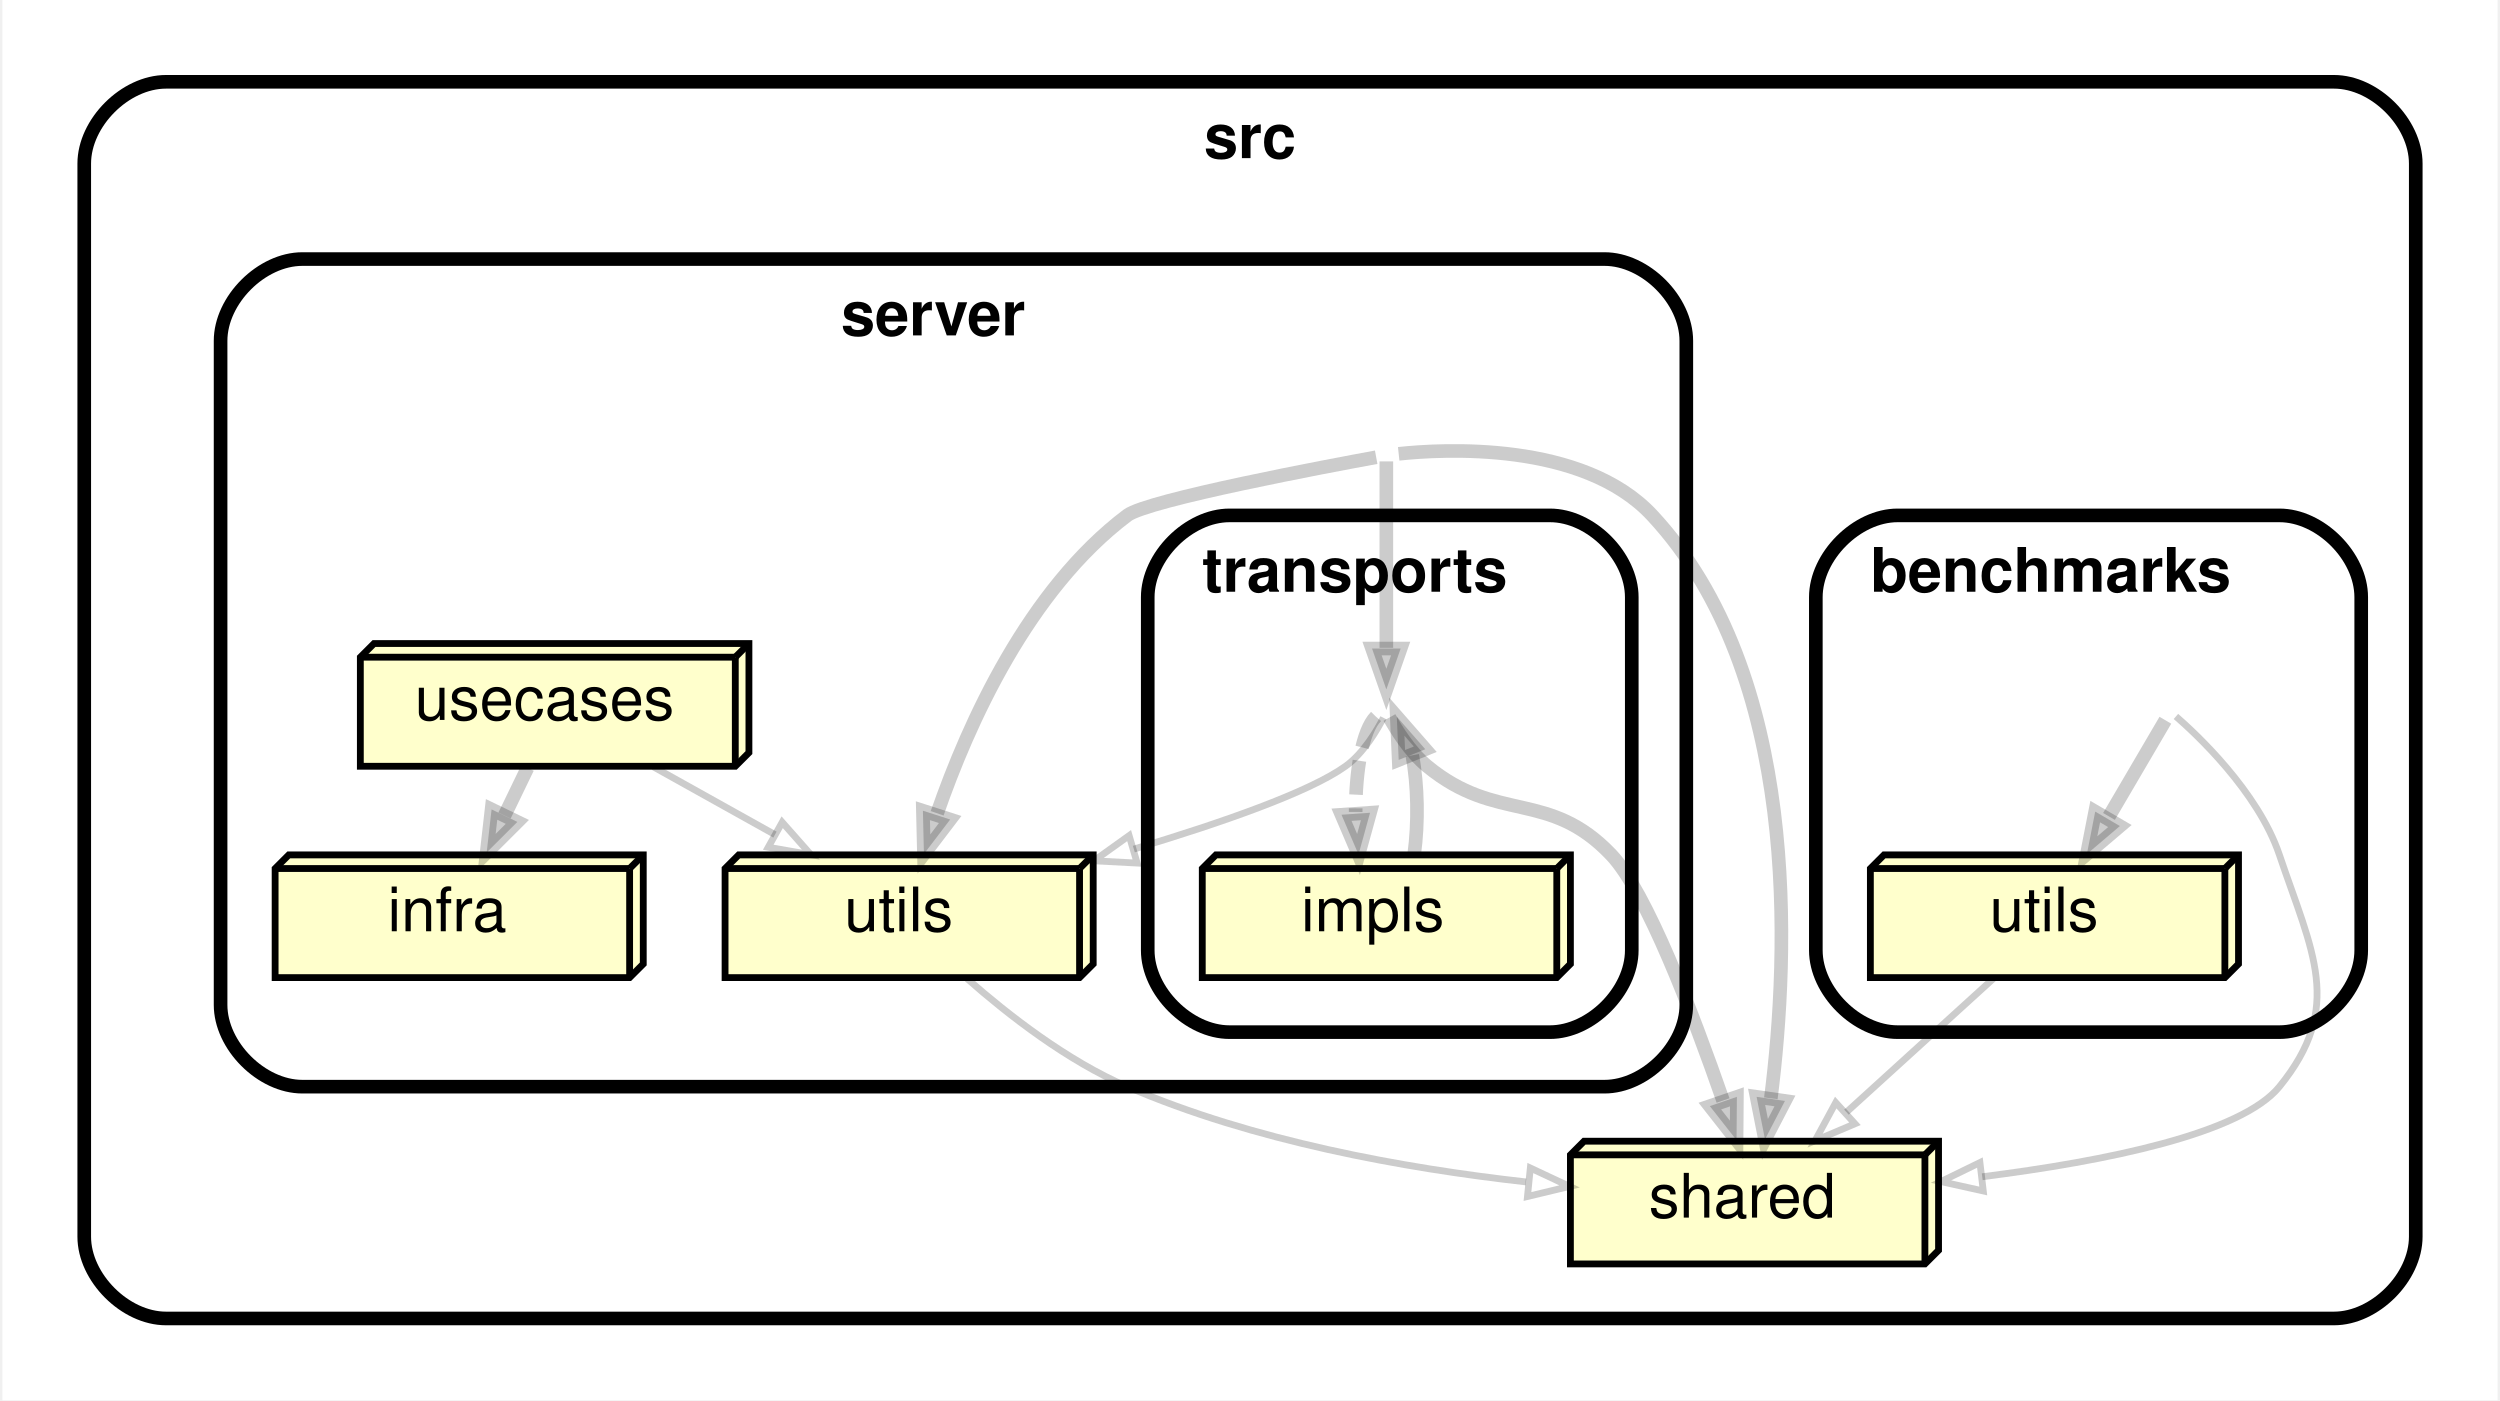
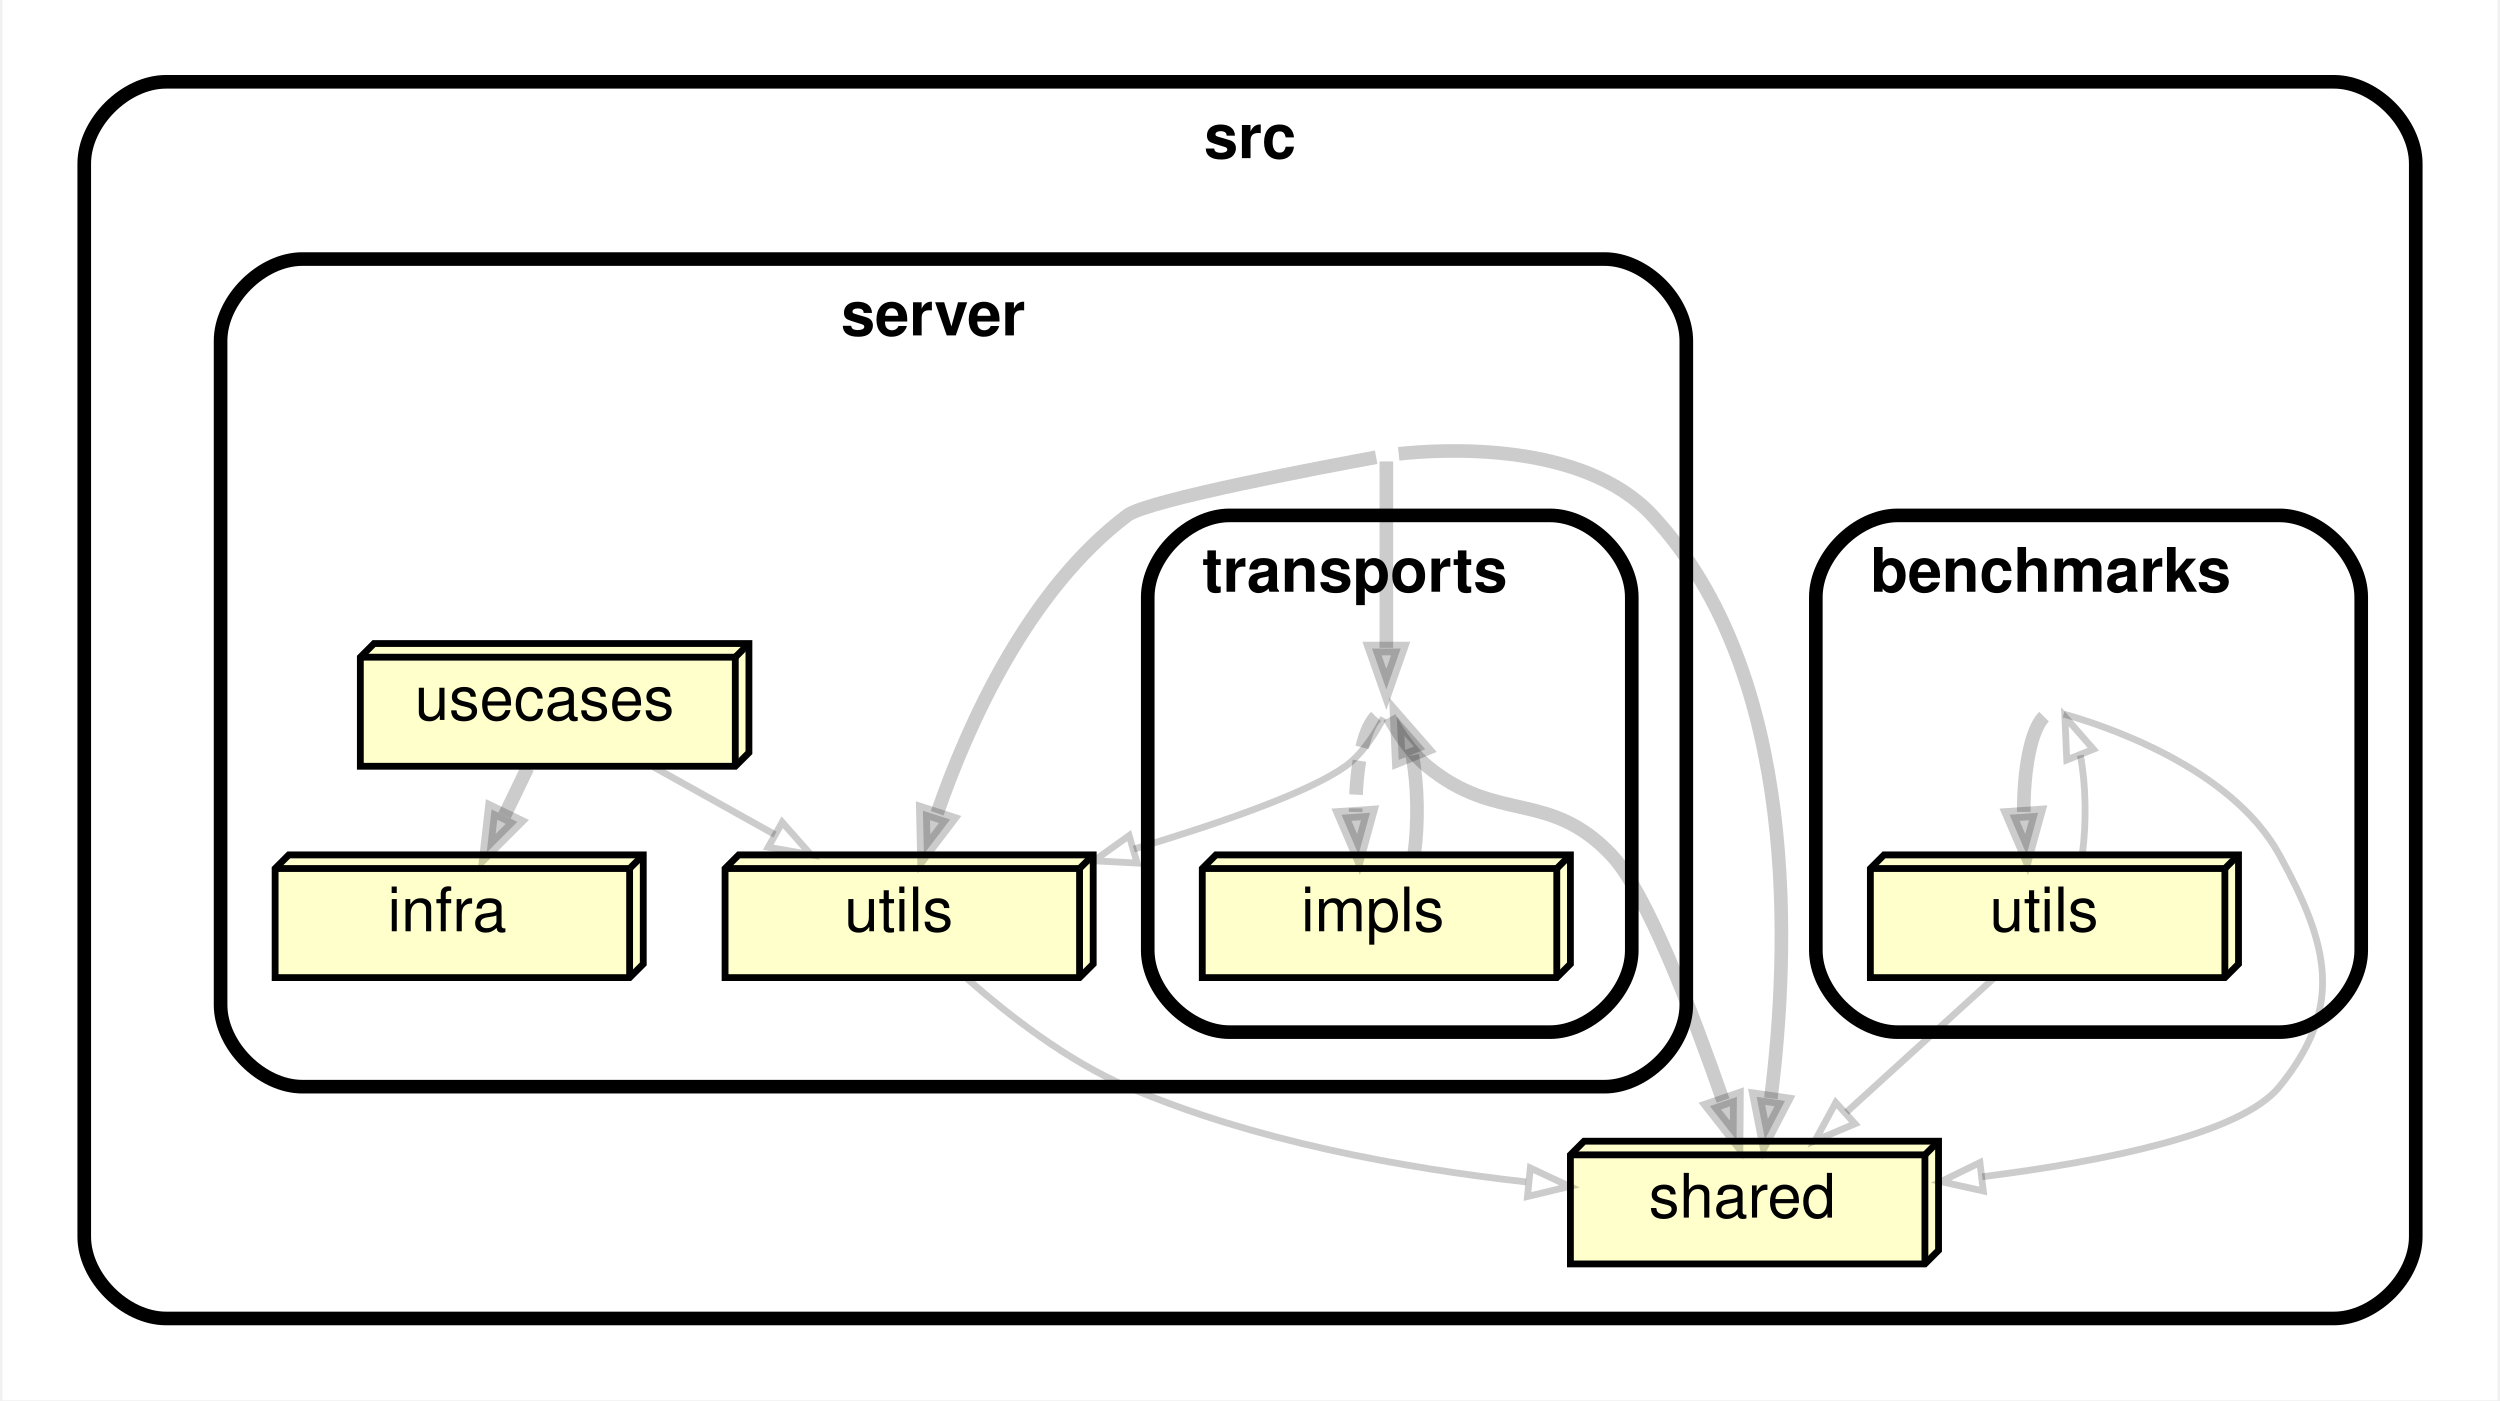
<svg xmlns="http://www.w3.org/2000/svg" xmlns:xlink="http://www.w3.org/1999/xlink" width="366pt" height="205pt" viewBox="0.00 0.00 366.00 205.40">
  <g id="graph0" class="graph" transform="scale(1 1) rotate(0) translate(4 201.4)">
    <polygon fill="white" stroke="transparent" points="-4,4 -4,-201.4 362,-201.4 362,4 -4,4" />
    <g id="clust1" class="cluster">
      <path fill="#ffffff" stroke="black" stroke-width="2" d="M20,-8C20,-8 338,-8 338,-8 344,-8 350,-14 350,-20 350,-20 350,-177.4 350,-177.4 350,-183.4 344,-189.4 338,-189.4 338,-189.4 20,-189.4 20,-189.4 14,-189.4 8,-183.4 8,-177.4 8,-177.4 8,-20 8,-20 8,-14 14,-8 20,-8" />
      <text text-anchor="middle" x="179" y="-178.2" font-family="Helvetica,sans-Serif" font-weight="bold" font-size="9.00">src</text>
    </g>
    <g id="clust2" class="cluster">
      <path fill="#ffffff" stroke="black" stroke-width="2" d="M274,-50C274,-50 330,-50 330,-50 336,-50 342,-56 342,-62 342,-62 342,-113.8 342,-113.8 342,-119.8 336,-125.8 330,-125.8 330,-125.8 274,-125.8 274,-125.8 268,-125.8 262,-119.8 262,-113.8 262,-113.8 262,-62 262,-62 262,-56 268,-50 274,-50" />
      <text text-anchor="start" x="270" y="-114.6" font-family="Helvetica,sans-Serif" font-weight="bold" font-size="9.00">benchmarks</text>
    </g>
    <g id="clust3" class="cluster">
      <path fill="#ffffff" stroke="black" stroke-width="2" d="M40,-42C40,-42 231,-42 231,-42 237,-42 243,-48 243,-54 243,-54 243,-151.4 243,-151.4 243,-157.4 237,-163.4 231,-163.4 231,-163.4 40,-163.4 40,-163.4 34,-163.4 28,-157.4 28,-151.4 28,-151.4 28,-54 28,-54 28,-48 34,-42 40,-42" />
      <text text-anchor="start" x="119" y="-152.2" font-family="Helvetica,sans-Serif" font-weight="bold" font-size="9.00">server</text>
    </g>
    <g id="clust4" class="cluster">
      <path fill="#ffffff" stroke="black" stroke-width="2" d="M176,-50C176,-50 223,-50 223,-50 229,-50 235,-56 235,-62 235,-62 235,-113.8 235,-113.8 235,-119.8 229,-125.8 223,-125.8 223,-125.8 176,-125.8 176,-125.8 170,-125.8 164,-119.8 164,-113.8 164,-113.8 164,-62 164,-62 164,-56 170,-50 176,-50" />
      <text text-anchor="start" x="172" y="-114.6" font-family="Helvetica,sans-Serif" font-weight="bold" font-size="9.00">transports</text>
    </g>
    <g id="node3" class="node">
      <g id="a_node3">
+         <a xlink:href="src/benchmarks/utils" xlink:title="utils">
+           <polygon fill="#ffffcc" stroke="black" points="324,-76 272,-76 270,-74 270,-58 322,-58 324,-60 324,-76" />
+           <polyline fill="none" stroke="black" points="322,-74 270,-74 " />
+           <polyline fill="none" stroke="black" points="322,-74 322,-58 " />
+           <polyline fill="none" stroke="black" points="322,-74 324,-76 " />
+           <text text-anchor="start" x="287.5" y="-64.8" font-family="Helvetica,sans-Serif" font-size="9.00">utils</text>
+         </a>
+       </g>
+     </g>
+     <g id="edge1" class="edge">
+       <path fill="none" stroke="#000000" stroke-width="2" stroke-opacity="0.2" d="M295.47,-96.28C293.47,-94.26 292.48,-88.26 292.5,-82.3" />
+       <polygon fill="#000000" fill-opacity="0.2" stroke="#000000" stroke-width="2" stroke-opacity="0.2" points="294.61,-82.18 292.92,-76.05 290.42,-81.89 294.61,-82.18" />
+     </g>
+     <g id="node4" class="node">
+       <g id="a_node4">
        <a xlink:href="src/shared" xlink:title="shared">
          <polygon fill="#ffffcc" stroke="black" points="280,-34 228,-34 226,-32 226,-16 278,-16 280,-18 280,-34" />
          <polyline fill="none" stroke="black" points="278,-32 226,-32 " />
          <polyline fill="none" stroke="black" points="278,-32 278,-16 " />
          <polyline fill="none" stroke="black" points="278,-32 280,-34 " />
          <text text-anchor="start" x="237.5" y="-22.8" font-family="Helvetica,sans-Serif" font-size="9.00">shared</text>
        </a>
      </g>
    </g>
-     <g id="edge1" class="edge">
-       <path fill="none" stroke="#000000" stroke-opacity="0.2" d="M314.82,-96.31C317.62,-93.88 326.83,-85.38 330,-76 334.83,-61.68 339.54,-53.72 330,-42 324.39,-35.1 304.55,-31.08 286.41,-28.79" />
+     <g id="edge2" class="edge">
+       <path fill="none" stroke="#000000" stroke-opacity="0.2" d="M298.35,-96.65C303.61,-95.19 322.81,-89.1 330,-76 337.27,-62.75 339.54,-53.72 330,-42 324.39,-35.1 304.55,-31.08 286.41,-28.79" />
      <polygon fill="none" stroke="#000000" stroke-opacity="0.2" points="286.56,-26.7 280.35,-28.08 286.07,-30.87 286.56,-26.7" />
    </g>
-     <g id="node4" class="node">
-       <g id="a_node4">
-         <a xlink:href="src/benchmarks/utils" xlink:title="utils">
-           <polygon fill="#ffffcc" stroke="black" points="324,-76 272,-76 270,-74 270,-58 322,-58 324,-60 324,-76" />
-           <polyline fill="none" stroke="black" points="322,-74 270,-74 " />
-           <polyline fill="none" stroke="black" points="322,-74 322,-58 " />
-           <polyline fill="none" stroke="black" points="322,-74 324,-76 " />
-           <text text-anchor="start" x="287.5" y="-64.8" font-family="Helvetica,sans-Serif" font-size="9.00">utils</text>
-         </a>
-       </g>
-     </g>
-     <g id="edge2" class="edge">
-       <path fill="none" stroke="#000000" stroke-width="2" stroke-opacity="0.2" d="M313.27,-95.75C311.8,-93.25 308.35,-87.36 305,-81.64" />
-       <polygon fill="#000000" fill-opacity="0.2" stroke="#000000" stroke-width="2" stroke-opacity="0.2" points="306.6,-80.23 301.76,-76.12 302.98,-82.35 306.6,-80.23" />
+     <g id="edge4" class="edge">
+       <path fill="none" stroke="#000000" stroke-opacity="0.2" d="M301.08,-76.05C301.72,-80.64 301.63,-86.32 300.8,-90.61" />
+       <polygon fill="none" stroke="#000000" stroke-opacity="0.2" points="298.81,-89.93 298.53,-96.28 302.71,-91.5 298.81,-89.93" />
    </g>
    <g id="edge3" class="edge">
      <path fill="none" stroke="#000000" stroke-opacity="0.2" d="M288.1,-57.91C281.89,-52.27 273.51,-44.64 266.49,-38.26" />
      <polygon fill="none" stroke="#000000" stroke-opacity="0.2" points="267.74,-36.56 261.89,-34.08 264.92,-39.67 267.74,-36.56" />
    </g>
-     <g id="edge6" class="edge">
+     <g id="edge7" class="edge">
      <path fill="none" stroke="#000000" stroke-width="2" stroke-opacity="0.2" d="M200.81,-134.83C207.05,-135.5 227.79,-136.78 238,-125.8 259.73,-102.43 258.13,-61.79 255.4,-40.29" />
      <polygon fill="#000000" fill-opacity="0.2" stroke="#000000" stroke-width="2" stroke-opacity="0.2" points="257.47,-39.91 254.54,-34.27 253.31,-40.51 257.47,-39.91" />
    </g>
-     <g id="edge4" class="edge">
+     <g id="edge5" class="edge">
      <path fill="none" stroke="#000000" stroke-width="2" stroke-opacity="0.2" d="M199,-133.72C199,-130.01 199,-115.42 199,-106.37" />
      <polygon fill="#000000" fill-opacity="0.2" stroke="#000000" stroke-width="2" stroke-opacity="0.2" points="201.1,-106.27 199,-100.27 196.9,-106.27 201.1,-106.27" />
    </g>
    <g id="node7" class="node">
      <g id="a_node7">
        <a xlink:href="src/server/utils" xlink:title="utils">
          <polygon fill="#ffffcc" stroke="black" points="156,-76 104,-76 102,-74 102,-58 154,-58 156,-60 156,-76" />
          <polyline fill="none" stroke="black" points="154,-74 102,-74 " />
          <polyline fill="none" stroke="black" points="154,-74 154,-58 " />
          <polyline fill="none" stroke="black" points="154,-74 156,-76 " />
          <text text-anchor="start" x="119.5" y="-64.8" font-family="Helvetica,sans-Serif" font-size="9.00">utils</text>
        </a>
      </g>
    </g>
-     <g id="edge5" class="edge">
+     <g id="edge6" class="edge">
      <path fill="none" stroke="#000000" stroke-width="2" stroke-opacity="0.2" d="M197.51,-134.33C190.85,-133.11 164.03,-128.08 161,-125.8 146.52,-114.88 137.72,-95.4 133.11,-82.1" />
      <polygon fill="#000000" fill-opacity="0.2" stroke="#000000" stroke-width="2" stroke-opacity="0.2" points="135.02,-81.19 131.17,-76.13 131.02,-82.48 135.02,-81.19" />
    </g>
-     <g id="edge8" class="edge">
+     <g id="edge9" class="edge">
      <path fill="none" stroke="#000000" stroke-width="2" stroke-opacity="0.2" d="M199.45,-96.15C200.34,-94.56 202.42,-91.12 205,-89 215.29,-80.54 222.83,-85.66 232,-76 237.13,-70.6 243.93,-52.8 248.39,-39.97" />
      <polygon fill="#000000" fill-opacity="0.2" stroke="#000000" stroke-width="2" stroke-opacity="0.2" points="250.42,-40.51 250.37,-34.15 246.45,-39.15 250.42,-40.51" />
    </g>
-     <g id="edge9" class="edge">
+     <g id="edge10" class="edge">
      <path fill="none" stroke="#000000" stroke-opacity="0.2" d="M198.57,-96.11C197.73,-94.47 195.71,-90.94 193,-89 187.68,-85.19 174.79,-80.7 161.96,-76.85" />
      <polygon fill="none" stroke="#000000" stroke-opacity="0.2" points="162.45,-74.8 156.1,-75.13 161.27,-78.83 162.45,-74.8" />
    </g>
    <g id="node9" class="node">
      <g id="a_node9">
        <a xlink:href="src/server/transports/impls" xlink:title="impls">
          <polygon fill="#ffffcc" stroke="black" points="226,-76 174,-76 172,-74 172,-58 224,-58 226,-60 226,-76" />
          <polyline fill="none" stroke="black" points="224,-74 172,-74 " />
          <polyline fill="none" stroke="black" points="224,-74 224,-58 " />
          <polyline fill="none" stroke="black" points="224,-74 226,-76 " />
          <text text-anchor="start" x="186.5" y="-64.8" font-family="Helvetica,sans-Serif" font-size="9.00">impls</text>
        </a>
      </g>
    </g>
-     <g id="edge7" class="edge">
+     <g id="edge8" class="edge">
      <path fill="none" stroke="#000000" stroke-width="2" stroke-dasharray="5,2" stroke-opacity="0.2" d="M197.47,-96.28C195.47,-94.26 194.48,-88.26 194.5,-82.3" />
      <polygon fill="#000000" fill-opacity="0.2" stroke="#000000" stroke-width="2" stroke-opacity="0.2" points="196.61,-82.18 194.92,-76.05 192.42,-81.89 196.61,-82.18" />
    </g>
-     <g id="edge13" class="edge">
+     <g id="edge14" class="edge">
      <path fill="none" stroke="#000000" stroke-opacity="0.2" d="M137.52,-57.83C143.59,-52.48 152.2,-45.8 161,-42 179.42,-34.04 201.54,-30.04 219.48,-28.03" />
      <polygon fill="none" stroke="#000000" stroke-opacity="0.2" points="220.12,-30.07 225.88,-27.37 219.7,-25.89 220.12,-30.07" />
    </g>
    <g id="node8" class="node">
      <g id="a_node8">
        <a xlink:href="src/server/infra" xlink:title="infra">
          <polygon fill="#ffffcc" stroke="black" points="90,-76 38,-76 36,-74 36,-58 88,-58 90,-60 90,-76" />
          <polyline fill="none" stroke="black" points="88,-74 36,-74 " />
          <polyline fill="none" stroke="black" points="88,-74 88,-58 " />
          <polyline fill="none" stroke="black" points="88,-74 90,-76 " />
          <text text-anchor="start" x="52.5" y="-64.8" font-family="Helvetica,sans-Serif" font-size="9.00">infra</text>
        </a>
      </g>
    </g>
-     <g id="edge10" class="edge">
+     <g id="edge11" class="edge">
      <path fill="none" stroke="#000000" stroke-width="2" stroke-opacity="0.2" d="M203.08,-76.05C203.72,-80.64 203.63,-86.32 202.8,-90.61" />
      <polygon fill="#000000" fill-opacity="0.2" stroke="#000000" stroke-width="2" stroke-opacity="0.2" points="200.81,-89.93 200.53,-96.28 204.71,-91.5 200.81,-89.93" />
    </g>
    <g id="node10" class="node">
      <g id="a_node10">
        <a xlink:href="src/server/usecases" xlink:title="usecases">
          <polygon fill="#ffffcc" stroke="black" points="105.5,-107 50.5,-107 48.5,-105 48.5,-89 103.5,-89 105.5,-91 105.5,-107" />
          <polyline fill="none" stroke="black" points="103.5,-105 48.5,-105 " />
          <polyline fill="none" stroke="black" points="103.5,-105 103.5,-89 " />
          <polyline fill="none" stroke="black" points="103.5,-105 105.5,-107 " />
          <text text-anchor="start" x="56.5" y="-95.8" font-family="Helvetica,sans-Serif" font-size="9.00">usecases</text>
        </a>
      </g>
    </g>
-     <g id="edge11" class="edge">
+     <g id="edge12" class="edge">
      <path fill="none" stroke="#000000" stroke-opacity="0.2" d="M91.48,-88.92C97.01,-85.84 103.4,-82.28 109.32,-78.97" />
      <polygon fill="none" stroke="#000000" stroke-opacity="0.2" points="110.38,-80.79 114.59,-76.03 108.33,-77.12 110.38,-80.79" />
    </g>
-     <g id="edge12" class="edge">
+     <g id="edge13" class="edge">
      <path fill="none" stroke="#000000" stroke-width="2" stroke-opacity="0.2" d="M73.03,-88.77C71.97,-86.58 70.8,-84.16 69.65,-81.77" />
      <polygon fill="#000000" fill-opacity="0.2" stroke="#000000" stroke-width="2" stroke-opacity="0.2" points="71.53,-80.84 67.03,-76.35 67.75,-82.67 71.53,-80.84" />
    </g>
  </g>
</svg>
